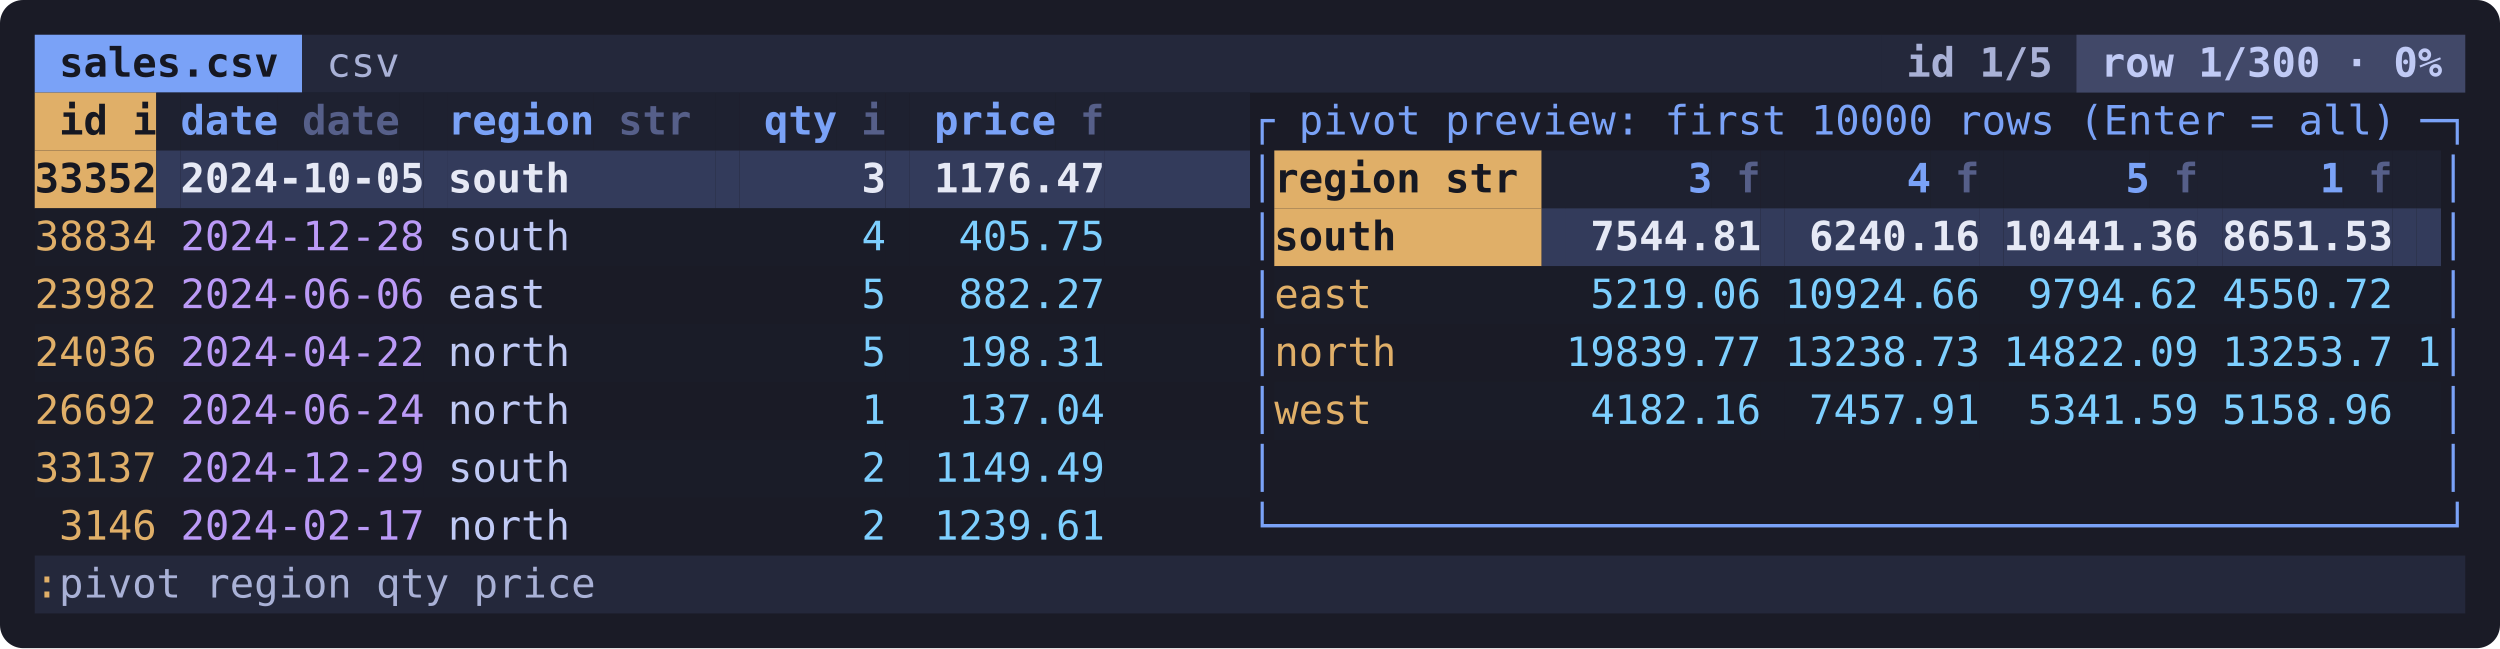
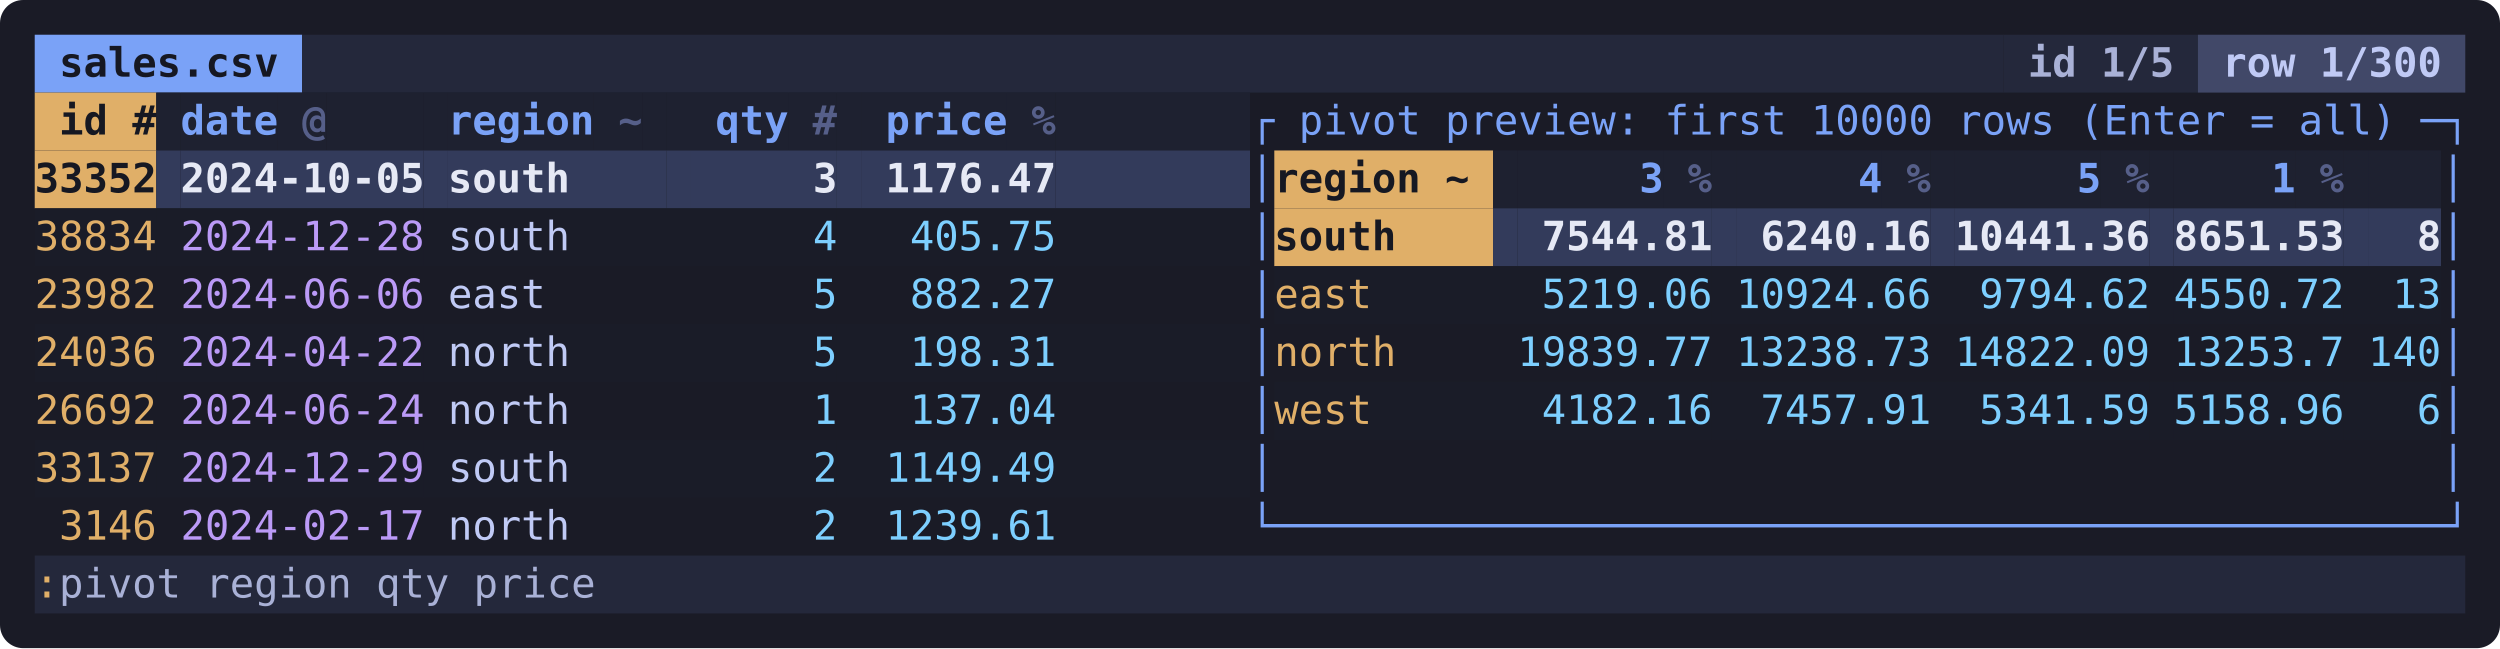
<svg xmlns="http://www.w3.org/2000/svg" width="864" height="224" viewBox="0 0 864 224" role="img" aria-label="vdrs terminal screen">
  <rect width="100%" height="100%" rx="8" fill="#1a1b26" />
  <rect x="12.0" y="12.0" width="92.4" height="20" fill="#7aa2f7" />
-   <rect x="104.4" y="12.0" width="546.0" height="20" fill="#24283b" />
-   <rect x="650.4" y="12.0" width="67.2" height="20" fill="#24283b" />
-   <rect x="717.6" y="12.0" width="134.4" height="20" fill="#414868" />
+   <rect x="104.4" y="12.0" width="588.0" height="20" fill="#24283b" />
+   <rect x="692.4" y="12.0" width="67.2" height="20" fill="#24283b" />
+   <rect x="759.6" y="12.0" width="92.4" height="20" fill="#414868" />
  <rect x="12.0" y="32.0" width="42.0" height="20" fill="#e0af68" />
  <rect x="54.0" y="32.0" width="8.4" height="20" fill="#1e2130" />
  <rect x="62.4" y="32.0" width="33.6" height="20" fill="#1e2130" />
-   <rect x="96.0" y="32.0" width="42.0" height="20" fill="#1e2130" />
-   <rect x="138.0" y="32.0" width="8.4" height="20" fill="#1e2130" />
+   <rect x="96.0" y="32.0" width="16.8" height="20" fill="#1e2130" />
+   <rect x="112.8" y="32.0" width="33.6" height="20" fill="#1e2130" />
  <rect x="146.4" y="32.0" width="8.4" height="20" fill="#1e2130" />
  <rect x="154.8" y="32.0" width="50.4" height="20" fill="#1e2130" />
-   <rect x="205.2" y="32.0" width="33.6" height="20" fill="#1e2130" />
-   <rect x="238.8" y="32.0" width="8.4" height="20" fill="#1e2130" />
-   <rect x="247.2" y="32.0" width="8.4" height="20" fill="#1e2130" />
-   <rect x="255.6" y="32.0" width="33.6" height="20" fill="#1e2130" />
-   <rect x="289.2" y="32.0" width="16.8" height="20" fill="#1e2130" />
-   <rect x="306.0" y="32.0" width="8.4" height="20" fill="#1e2130" />
-   <rect x="314.4" y="32.0" width="50.4" height="20" fill="#1e2130" />
-   <rect x="364.8" y="32.0" width="16.8" height="20" fill="#1e2130" />
-   <rect x="381.6" y="32.0" width="50.4" height="20" fill="#1e2130" />
+   <rect x="205.2" y="32.0" width="16.8" height="20" fill="#1e2130" />
+   <rect x="222.0" y="32.0" width="8.4" height="20" fill="#1e2130" />
+   <rect x="230.4" y="32.0" width="8.4" height="20" fill="#1e2130" />
+   <rect x="238.8" y="32.0" width="33.6" height="20" fill="#1e2130" />
+   <rect x="272.4" y="32.0" width="16.8" height="20" fill="#1e2130" />
+   <rect x="289.2" y="32.0" width="8.4" height="20" fill="#1e2130" />
+   <rect x="297.6" y="32.0" width="50.4" height="20" fill="#1e2130" />
+   <rect x="348.0" y="32.0" width="16.8" height="20" fill="#1e2130" />
+   <rect x="364.8" y="32.0" width="67.2" height="20" fill="#1e2130" />
  <rect x="12.0" y="52.0" width="42.0" height="20" fill="#e0af68" />
  <rect x="54.0" y="52.0" width="8.4" height="20" fill="#333b5b" />
  <rect x="62.4" y="52.0" width="84.0" height="20" fill="#333b5b" />
  <rect x="146.4" y="52.0" width="8.4" height="20" fill="#333b5b" />
-   <rect x="154.8" y="52.0" width="92.4" height="20" fill="#333b5b" />
-   <rect x="247.2" y="52.0" width="8.4" height="20" fill="#333b5b" />
-   <rect x="255.6" y="52.0" width="50.4" height="20" fill="#333b5b" />
-   <rect x="306.0" y="52.0" width="8.4" height="20" fill="#333b5b" />
-   <rect x="314.4" y="52.0" width="67.2" height="20" fill="#333b5b" />
-   <rect x="381.6" y="52.0" width="50.4" height="20" fill="#333b5b" />
-   <rect x="440.4" y="52.0" width="92.4" height="20" fill="#e0af68" />
-   <rect x="532.8" y="52.0" width="8.4" height="20" fill="#1e2130" />
-   <rect x="541.2" y="52.0" width="50.4" height="20" fill="#1e2130" />
-   <rect x="591.6" y="52.0" width="16.8" height="20" fill="#1e2130" />
-   <rect x="608.4" y="52.0" width="8.4" height="20" fill="#1e2130" />
-   <rect x="616.8" y="52.0" width="50.4" height="20" fill="#1e2130" />
-   <rect x="667.2" y="52.0" width="16.8" height="20" fill="#1e2130" />
-   <rect x="684.0" y="52.0" width="8.4" height="20" fill="#1e2130" />
-   <rect x="692.4" y="52.0" width="50.4" height="20" fill="#1e2130" />
-   <rect x="742.8" y="52.0" width="16.8" height="20" fill="#1e2130" />
-   <rect x="759.6" y="52.0" width="8.4" height="20" fill="#1e2130" />
-   <rect x="768.0" y="52.0" width="42.0" height="20" fill="#1e2130" />
-   <rect x="810.0" y="52.0" width="16.8" height="20" fill="#1e2130" />
-   <rect x="826.8" y="52.0" width="8.4" height="20" fill="#1e2130" />
-   <rect x="835.2" y="52.0" width="8.4" height="20" fill="#1e2130" />
+   <rect x="154.8" y="52.0" width="75.6" height="20" fill="#333b5b" />
+   <rect x="230.4" y="52.0" width="8.4" height="20" fill="#333b5b" />
+   <rect x="238.8" y="52.0" width="50.4" height="20" fill="#333b5b" />
+   <rect x="289.2" y="52.0" width="8.4" height="20" fill="#333b5b" />
+   <rect x="297.6" y="52.0" width="67.2" height="20" fill="#333b5b" />
+   <rect x="364.8" y="52.0" width="67.2" height="20" fill="#333b5b" />
+   <rect x="440.4" y="52.0" width="75.6" height="20" fill="#e0af68" />
+   <rect x="516.0" y="52.0" width="8.4" height="20" fill="#1e2130" />
+   <rect x="524.4" y="52.0" width="50.4" height="20" fill="#1e2130" />
+   <rect x="574.8" y="52.0" width="16.8" height="20" fill="#1e2130" />
+   <rect x="591.6" y="52.0" width="8.4" height="20" fill="#1e2130" />
+   <rect x="600.0" y="52.0" width="50.4" height="20" fill="#1e2130" />
+   <rect x="650.4" y="52.0" width="16.8" height="20" fill="#1e2130" />
+   <rect x="667.2" y="52.0" width="8.4" height="20" fill="#1e2130" />
+   <rect x="675.6" y="52.0" width="50.4" height="20" fill="#1e2130" />
+   <rect x="726.0" y="52.0" width="16.8" height="20" fill="#1e2130" />
+   <rect x="742.8" y="52.0" width="8.4" height="20" fill="#1e2130" />
+   <rect x="751.2" y="52.0" width="42.0" height="20" fill="#1e2130" />
+   <rect x="793.2" y="52.0" width="16.8" height="20" fill="#1e2130" />
+   <rect x="810.0" y="52.0" width="8.4" height="20" fill="#1e2130" />
+   <rect x="818.4" y="52.0" width="25.2" height="20" fill="#1e2130" />
  <rect x="12.0" y="72.0" width="42.0" height="20" fill="#1a1c28" />
  <rect x="54.0" y="72.0" width="8.4" height="20" fill="#1a1c28" />
  <rect x="62.4" y="72.0" width="84.0" height="20" fill="#1a1c28" />
-   <rect x="146.4" y="72.0" width="109.2" height="20" fill="#1a1c28" />
-   <rect x="255.6" y="72.0" width="50.4" height="20" fill="#1a1c28" />
-   <rect x="306.0" y="72.0" width="8.4" height="20" fill="#1a1c28" />
-   <rect x="314.4" y="72.0" width="67.2" height="20" fill="#1a1c28" />
-   <rect x="381.6" y="72.0" width="50.4" height="20" fill="#1a1c28" />
-   <rect x="440.4" y="72.0" width="92.4" height="20" fill="#e0af68" />
-   <rect x="532.8" y="72.0" width="8.4" height="20" fill="#333b5b" />
-   <rect x="541.2" y="72.0" width="67.2" height="20" fill="#333b5b" />
-   <rect x="608.4" y="72.0" width="8.4" height="20" fill="#333b5b" />
-   <rect x="616.8" y="72.0" width="67.2" height="20" fill="#333b5b" />
-   <rect x="684.0" y="72.0" width="8.4" height="20" fill="#333b5b" />
-   <rect x="692.4" y="72.0" width="67.2" height="20" fill="#333b5b" />
-   <rect x="759.6" y="72.0" width="8.4" height="20" fill="#333b5b" />
-   <rect x="768.0" y="72.0" width="58.8" height="20" fill="#333b5b" />
-   <rect x="826.8" y="72.0" width="8.4" height="20" fill="#333b5b" />
-   <rect x="835.2" y="72.0" width="8.4" height="20" fill="#333b5b" />
-   <rect x="440.4" y="92.0" width="92.4" height="20" fill="#1a1c28" />
-   <rect x="532.8" y="92.0" width="8.4" height="20" fill="#1a1c28" />
-   <rect x="541.2" y="92.0" width="67.2" height="20" fill="#1a1c28" />
-   <rect x="608.4" y="92.0" width="8.4" height="20" fill="#1a1c28" />
-   <rect x="616.8" y="92.0" width="67.2" height="20" fill="#1a1c28" />
-   <rect x="684.0" y="92.0" width="8.4" height="20" fill="#1a1c28" />
-   <rect x="692.4" y="92.0" width="67.2" height="20" fill="#1a1c28" />
-   <rect x="759.6" y="92.0" width="8.4" height="20" fill="#1a1c28" />
-   <rect x="768.0" y="92.0" width="58.8" height="20" fill="#1a1c28" />
-   <rect x="826.8" y="92.0" width="8.4" height="20" fill="#1a1c28" />
-   <rect x="835.2" y="92.0" width="8.4" height="20" fill="#1a1c28" />
+   <rect x="146.4" y="72.0" width="92.4" height="20" fill="#1a1c28" />
+   <rect x="238.8" y="72.0" width="50.4" height="20" fill="#1a1c28" />
+   <rect x="289.2" y="72.0" width="8.4" height="20" fill="#1a1c28" />
+   <rect x="297.6" y="72.0" width="67.2" height="20" fill="#1a1c28" />
+   <rect x="364.8" y="72.0" width="67.2" height="20" fill="#1a1c28" />
+   <rect x="440.4" y="72.0" width="75.6" height="20" fill="#e0af68" />
+   <rect x="516.0" y="72.0" width="8.4" height="20" fill="#333b5b" />
+   <rect x="524.4" y="72.0" width="67.2" height="20" fill="#333b5b" />
+   <rect x="591.6" y="72.0" width="8.4" height="20" fill="#333b5b" />
+   <rect x="600.0" y="72.0" width="67.2" height="20" fill="#333b5b" />
+   <rect x="667.2" y="72.0" width="8.4" height="20" fill="#333b5b" />
+   <rect x="675.6" y="72.0" width="67.2" height="20" fill="#333b5b" />
+   <rect x="742.8" y="72.0" width="8.4" height="20" fill="#333b5b" />
+   <rect x="751.2" y="72.0" width="58.8" height="20" fill="#333b5b" />
+   <rect x="810.0" y="72.0" width="8.4" height="20" fill="#333b5b" />
+   <rect x="818.4" y="72.0" width="25.2" height="20" fill="#333b5b" />
+   <rect x="440.4" y="92.0" width="75.6" height="20" fill="#1a1c28" />
+   <rect x="516.0" y="92.0" width="8.4" height="20" fill="#1a1c28" />
+   <rect x="524.4" y="92.0" width="67.2" height="20" fill="#1a1c28" />
+   <rect x="591.6" y="92.0" width="8.4" height="20" fill="#1a1c28" />
+   <rect x="600.0" y="92.0" width="67.2" height="20" fill="#1a1c28" />
+   <rect x="667.2" y="92.0" width="8.4" height="20" fill="#1a1c28" />
+   <rect x="675.6" y="92.0" width="67.2" height="20" fill="#1a1c28" />
+   <rect x="742.8" y="92.0" width="8.4" height="20" fill="#1a1c28" />
+   <rect x="751.2" y="92.0" width="58.8" height="20" fill="#1a1c28" />
+   <rect x="810.0" y="92.0" width="8.4" height="20" fill="#1a1c28" />
+   <rect x="818.4" y="92.0" width="25.2" height="20" fill="#1a1c28" />
  <rect x="12.0" y="112.0" width="42.0" height="20" fill="#1a1c28" />
  <rect x="54.0" y="112.0" width="8.4" height="20" fill="#1a1c28" />
  <rect x="62.4" y="112.0" width="84.0" height="20" fill="#1a1c28" />
-   <rect x="146.4" y="112.0" width="109.2" height="20" fill="#1a1c28" />
-   <rect x="255.6" y="112.0" width="50.4" height="20" fill="#1a1c28" />
-   <rect x="306.0" y="112.0" width="8.4" height="20" fill="#1a1c28" />
-   <rect x="314.4" y="112.0" width="67.2" height="20" fill="#1a1c28" />
-   <rect x="381.6" y="112.0" width="50.4" height="20" fill="#1a1c28" />
-   <rect x="440.4" y="132.0" width="92.4" height="20" fill="#1a1c28" />
-   <rect x="532.8" y="132.0" width="8.4" height="20" fill="#1a1c28" />
-   <rect x="541.2" y="132.0" width="67.2" height="20" fill="#1a1c28" />
-   <rect x="608.4" y="132.0" width="8.4" height="20" fill="#1a1c28" />
-   <rect x="616.8" y="132.0" width="67.2" height="20" fill="#1a1c28" />
-   <rect x="684.0" y="132.0" width="8.4" height="20" fill="#1a1c28" />
-   <rect x="692.4" y="132.0" width="67.2" height="20" fill="#1a1c28" />
-   <rect x="759.6" y="132.0" width="8.4" height="20" fill="#1a1c28" />
-   <rect x="768.0" y="132.0" width="58.8" height="20" fill="#1a1c28" />
-   <rect x="826.8" y="132.0" width="8.4" height="20" fill="#1a1c28" />
-   <rect x="835.2" y="132.0" width="8.4" height="20" fill="#1a1c28" />
+   <rect x="146.4" y="112.0" width="92.4" height="20" fill="#1a1c28" />
+   <rect x="238.8" y="112.0" width="50.4" height="20" fill="#1a1c28" />
+   <rect x="289.2" y="112.0" width="8.4" height="20" fill="#1a1c28" />
+   <rect x="297.6" y="112.0" width="67.2" height="20" fill="#1a1c28" />
+   <rect x="364.8" y="112.0" width="67.2" height="20" fill="#1a1c28" />
+   <rect x="440.4" y="132.0" width="75.6" height="20" fill="#1a1c28" />
+   <rect x="516.0" y="132.0" width="8.4" height="20" fill="#1a1c28" />
+   <rect x="524.4" y="132.0" width="67.2" height="20" fill="#1a1c28" />
+   <rect x="591.6" y="132.0" width="8.4" height="20" fill="#1a1c28" />
+   <rect x="600.0" y="132.0" width="67.2" height="20" fill="#1a1c28" />
+   <rect x="667.2" y="132.0" width="8.4" height="20" fill="#1a1c28" />
+   <rect x="675.6" y="132.0" width="67.2" height="20" fill="#1a1c28" />
+   <rect x="742.8" y="132.0" width="8.4" height="20" fill="#1a1c28" />
+   <rect x="751.2" y="132.0" width="58.8" height="20" fill="#1a1c28" />
+   <rect x="810.0" y="132.0" width="8.4" height="20" fill="#1a1c28" />
+   <rect x="818.4" y="132.0" width="25.2" height="20" fill="#1a1c28" />
  <rect x="12.0" y="152.0" width="42.0" height="20" fill="#1a1c28" />
  <rect x="54.0" y="152.0" width="8.4" height="20" fill="#1a1c28" />
  <rect x="62.4" y="152.0" width="84.0" height="20" fill="#1a1c28" />
-   <rect x="146.4" y="152.0" width="109.2" height="20" fill="#1a1c28" />
-   <rect x="255.6" y="152.0" width="50.4" height="20" fill="#1a1c28" />
-   <rect x="306.0" y="152.0" width="8.4" height="20" fill="#1a1c28" />
-   <rect x="314.4" y="152.0" width="67.2" height="20" fill="#1a1c28" />
-   <rect x="381.6" y="152.0" width="50.4" height="20" fill="#1a1c28" />
+   <rect x="146.4" y="152.0" width="92.4" height="20" fill="#1a1c28" />
+   <rect x="238.8" y="152.0" width="50.4" height="20" fill="#1a1c28" />
+   <rect x="289.2" y="152.0" width="8.4" height="20" fill="#1a1c28" />
+   <rect x="297.6" y="152.0" width="67.2" height="20" fill="#1a1c28" />
+   <rect x="364.8" y="152.0" width="67.2" height="20" fill="#1a1c28" />
  <rect x="12.0" y="192.0" width="8.4" height="20" fill="#24283b" />
  <rect x="20.4" y="192.0" width="831.6" height="20" fill="#24283b" />
  <g font-family="ui-monospace, 'JetBrains Mono', 'SF Mono', Menlo, Consolas, 'DejaVu Sans Mono', monospace" font-size="14" xml:space="preserve">
    <text x="12.0" y="26.5" textLength="92.4" fill="#161822" font-weight="700"> sales.csv </text>
-     <text x="104.4" y="26.5" textLength="546.0" fill="#a9b1d6"> csv                                                             </text>
-     <text x="650.4" y="26.5" textLength="67.2" fill="#a9b1d6" font-weight="700"> id 1/5 </text>
-     <text x="717.6" y="26.5" textLength="134.4" fill="#c0caf5" font-weight="700"> row 1/300 · 0% </text>
-     <text x="12.0" y="46.5" textLength="42.0" fill="#161822" font-weight="700"> id i</text>
+     <text x="692.4" y="26.5" textLength="67.2" fill="#a9b1d6" font-weight="700"> id 1/5 </text>
+     <text x="759.6" y="26.5" textLength="92.4" fill="#c0caf5" font-weight="700"> row 1/300 </text>
+     <text x="12.0" y="46.5" textLength="42.0" fill="#161822" font-weight="700"> id #</text>
    <text x="62.4" y="46.5" textLength="33.6" fill="#7aa2f7" font-weight="700">date</text>
-     <text x="96.0" y="46.5" textLength="42.0" fill="#565f89" font-weight="700"> date</text>
+     <text x="96.0" y="46.5" textLength="16.8" fill="#565f89" font-weight="700"> @</text>
    <text x="154.8" y="46.5" textLength="50.4" fill="#7aa2f7" font-weight="700">region</text>
-     <text x="205.2" y="46.5" textLength="33.6" fill="#565f89" font-weight="700"> str</text>
-     <text x="255.6" y="46.5" textLength="33.6" fill="#7aa2f7" font-weight="700"> qty</text>
-     <text x="289.2" y="46.5" textLength="16.8" fill="#565f89" font-weight="700"> i</text>
-     <text x="314.4" y="46.5" textLength="50.4" fill="#7aa2f7" font-weight="700"> price</text>
-     <text x="364.8" y="46.5" textLength="16.8" fill="#565f89" font-weight="700"> f</text>
+     <text x="205.2" y="46.5" textLength="16.8" fill="#565f89" font-weight="700"> ~</text>
+     <text x="238.8" y="46.5" textLength="33.6" fill="#7aa2f7" font-weight="700"> qty</text>
+     <text x="272.4" y="46.5" textLength="16.8" fill="#565f89" font-weight="700"> #</text>
+     <text x="297.6" y="46.5" textLength="50.4" fill="#7aa2f7" font-weight="700"> price</text>
+     <text x="348.0" y="46.5" textLength="16.8" fill="#565f89" font-weight="700"> %</text>
    <text x="432.0" y="46.5" textLength="420.0" fill="#7aa2f7">┌ pivot preview: first 10000 rows (Enter = all) ─┐</text>
    <text x="12.0" y="66.5" textLength="42.0" fill="#161822" font-weight="700">33352</text>
    <text x="62.4" y="66.5" textLength="84.0" fill="#e6e9f5" font-weight="700">2024-10-05</text>
-     <text x="154.8" y="66.5" textLength="92.4" fill="#e6e9f5" font-weight="700">south      </text>
-     <text x="255.6" y="66.5" textLength="50.4" fill="#e6e9f5" font-weight="700">     3</text>
-     <text x="314.4" y="66.5" textLength="67.2" fill="#e6e9f5" font-weight="700"> 1176.47</text>
+     <text x="154.8" y="66.5" textLength="75.6" fill="#e6e9f5" font-weight="700">south    </text>
+     <text x="238.8" y="66.5" textLength="50.4" fill="#e6e9f5" font-weight="700">     3</text>
+     <text x="297.6" y="66.5" textLength="67.2" fill="#e6e9f5" font-weight="700"> 1176.47</text>
    <text x="432.0" y="66.5" textLength="8.4" fill="#7aa2f7">│</text>
-     <text x="440.4" y="66.5" textLength="92.4" fill="#161822" font-weight="700">region str </text>
-     <text x="541.2" y="66.5" textLength="50.4" fill="#7aa2f7" font-weight="700">     3</text>
-     <text x="591.6" y="66.5" textLength="16.8" fill="#565f89" font-weight="700"> f</text>
-     <text x="616.8" y="66.5" textLength="50.4" fill="#7aa2f7" font-weight="700">     4</text>
-     <text x="667.2" y="66.5" textLength="16.8" fill="#565f89" font-weight="700"> f</text>
-     <text x="692.4" y="66.5" textLength="50.4" fill="#7aa2f7" font-weight="700">     5</text>
-     <text x="742.8" y="66.5" textLength="16.8" fill="#565f89" font-weight="700"> f</text>
-     <text x="768.0" y="66.5" textLength="42.0" fill="#7aa2f7" font-weight="700">    1</text>
-     <text x="810.0" y="66.5" textLength="16.8" fill="#565f89" font-weight="700"> f</text>
+     <text x="440.4" y="66.5" textLength="75.6" fill="#161822" font-weight="700">region ~ </text>
+     <text x="524.4" y="66.5" textLength="50.4" fill="#7aa2f7" font-weight="700">     3</text>
+     <text x="574.8" y="66.5" textLength="16.8" fill="#565f89" font-weight="700"> %</text>
+     <text x="600.0" y="66.5" textLength="50.4" fill="#7aa2f7" font-weight="700">     4</text>
+     <text x="650.4" y="66.5" textLength="16.8" fill="#565f89" font-weight="700"> %</text>
+     <text x="675.6" y="66.5" textLength="50.4" fill="#7aa2f7" font-weight="700">     5</text>
+     <text x="726.0" y="66.5" textLength="16.8" fill="#565f89" font-weight="700"> %</text>
+     <text x="751.2" y="66.5" textLength="42.0" fill="#7aa2f7" font-weight="700">    1</text>
+     <text x="793.2" y="66.5" textLength="16.8" fill="#565f89" font-weight="700"> %</text>
    <text x="843.6" y="66.5" textLength="8.4" fill="#7aa2f7">│</text>
    <text x="12.0" y="86.5" textLength="42.0" fill="#e0af68">38834</text>
    <text x="62.4" y="86.5" textLength="84.0" fill="#bb9af7">2024-12-28</text>
-     <text x="146.4" y="86.5" textLength="109.2" fill="#c0caf5"> south       </text>
-     <text x="255.6" y="86.5" textLength="50.4" fill="#7dcfff">     4</text>
-     <text x="314.4" y="86.5" textLength="67.2" fill="#7dcfff">  405.75</text>
+     <text x="146.4" y="86.5" textLength="92.4" fill="#c0caf5"> south     </text>
+     <text x="238.8" y="86.5" textLength="50.4" fill="#7dcfff">     4</text>
+     <text x="297.6" y="86.5" textLength="67.2" fill="#7dcfff">  405.75</text>
    <text x="432.0" y="86.5" textLength="8.4" fill="#7aa2f7">│</text>
-     <text x="440.4" y="86.5" textLength="92.4" fill="#161822" font-weight="700">south      </text>
-     <text x="541.2" y="86.5" textLength="67.2" fill="#e6e9f5" font-weight="700"> 7544.81</text>
-     <text x="616.8" y="86.5" textLength="67.2" fill="#e6e9f5" font-weight="700"> 6240.16</text>
-     <text x="692.4" y="86.5" textLength="67.2" fill="#e6e9f5" font-weight="700">10441.36</text>
-     <text x="768.0" y="86.5" textLength="58.8" fill="#e6e9f5" font-weight="700">8651.53</text>
+     <text x="440.4" y="86.5" textLength="75.6" fill="#161822" font-weight="700">south    </text>
+     <text x="524.4" y="86.5" textLength="67.2" fill="#e6e9f5" font-weight="700"> 7544.81</text>
+     <text x="600.0" y="86.5" textLength="67.2" fill="#e6e9f5" font-weight="700"> 6240.16</text>
+     <text x="675.6" y="86.5" textLength="67.2" fill="#e6e9f5" font-weight="700">10441.36</text>
+     <text x="751.2" y="86.5" textLength="58.8" fill="#e6e9f5" font-weight="700">8651.53</text>
+     <text x="818.4" y="86.5" textLength="25.2" fill="#e6e9f5" font-weight="700">  8</text>
    <text x="843.6" y="86.5" textLength="8.4" fill="#7aa2f7">│</text>
    <text x="12.0" y="106.5" textLength="42.0" fill="#e0af68">23982</text>
    <text x="62.4" y="106.5" textLength="84.0" fill="#bb9af7">2024-06-06</text>
-     <text x="146.4" y="106.5" textLength="109.2" fill="#c0caf5"> east        </text>
-     <text x="255.6" y="106.5" textLength="50.4" fill="#7dcfff">     5</text>
-     <text x="314.4" y="106.5" textLength="67.2" fill="#7dcfff">  882.27</text>
+     <text x="146.4" y="106.5" textLength="92.4" fill="#c0caf5"> east      </text>
+     <text x="238.8" y="106.5" textLength="50.4" fill="#7dcfff">     5</text>
+     <text x="297.6" y="106.5" textLength="67.2" fill="#7dcfff">  882.27</text>
    <text x="432.0" y="106.5" textLength="8.4" fill="#7aa2f7">│</text>
-     <text x="440.4" y="106.5" textLength="92.4" fill="#e0af68">east       </text>
-     <text x="541.2" y="106.5" textLength="67.2" fill="#7dcfff"> 5219.06</text>
-     <text x="616.8" y="106.5" textLength="67.2" fill="#7dcfff">10924.66</text>
-     <text x="692.4" y="106.5" textLength="67.2" fill="#7dcfff"> 9794.62</text>
-     <text x="768.0" y="106.5" textLength="58.8" fill="#7dcfff">4550.72</text>
+     <text x="440.4" y="106.5" textLength="75.6" fill="#e0af68">east     </text>
+     <text x="524.4" y="106.5" textLength="67.2" fill="#7dcfff"> 5219.06</text>
+     <text x="600.0" y="106.5" textLength="67.2" fill="#7dcfff">10924.66</text>
+     <text x="675.6" y="106.5" textLength="67.2" fill="#7dcfff"> 9794.62</text>
+     <text x="751.2" y="106.5" textLength="58.8" fill="#7dcfff">4550.72</text>
+     <text x="818.4" y="106.5" textLength="25.2" fill="#7dcfff"> 13</text>
    <text x="843.6" y="106.5" textLength="8.4" fill="#7aa2f7">│</text>
    <text x="12.0" y="126.5" textLength="42.0" fill="#e0af68">24036</text>
    <text x="62.4" y="126.5" textLength="84.0" fill="#bb9af7">2024-04-22</text>
-     <text x="146.4" y="126.5" textLength="109.2" fill="#c0caf5"> north       </text>
-     <text x="255.6" y="126.5" textLength="50.4" fill="#7dcfff">     5</text>
-     <text x="314.4" y="126.5" textLength="67.2" fill="#7dcfff">  198.31</text>
+     <text x="146.4" y="126.5" textLength="92.4" fill="#c0caf5"> north     </text>
+     <text x="238.8" y="126.5" textLength="50.4" fill="#7dcfff">     5</text>
+     <text x="297.6" y="126.5" textLength="67.2" fill="#7dcfff">  198.31</text>
    <text x="432.0" y="126.5" textLength="8.4" fill="#7aa2f7">│</text>
-     <text x="440.4" y="126.5" textLength="92.4" fill="#e0af68">north      </text>
-     <text x="541.2" y="126.5" textLength="67.2" fill="#7dcfff">19839.77</text>
-     <text x="616.8" y="126.5" textLength="67.2" fill="#7dcfff">13238.73</text>
-     <text x="692.4" y="126.5" textLength="67.2" fill="#7dcfff">14822.09</text>
-     <text x="768.0" y="126.5" textLength="58.8" fill="#7dcfff">13253.7</text>
-     <text x="835.2" y="126.5" textLength="8.4" fill="#7dcfff">1</text>
+     <text x="440.4" y="126.5" textLength="75.6" fill="#e0af68">north    </text>
+     <text x="524.4" y="126.5" textLength="67.2" fill="#7dcfff">19839.77</text>
+     <text x="600.0" y="126.5" textLength="67.2" fill="#7dcfff">13238.73</text>
+     <text x="675.6" y="126.5" textLength="67.2" fill="#7dcfff">14822.09</text>
+     <text x="751.2" y="126.5" textLength="58.8" fill="#7dcfff">13253.7</text>
+     <text x="818.4" y="126.5" textLength="25.2" fill="#7dcfff">140</text>
    <text x="843.6" y="126.5" textLength="8.4" fill="#7aa2f7">│</text>
    <text x="12.0" y="146.5" textLength="42.0" fill="#e0af68">26692</text>
    <text x="62.4" y="146.5" textLength="84.0" fill="#bb9af7">2024-06-24</text>
-     <text x="146.4" y="146.5" textLength="109.2" fill="#c0caf5"> north       </text>
-     <text x="255.6" y="146.5" textLength="50.4" fill="#7dcfff">     1</text>
-     <text x="314.4" y="146.5" textLength="67.2" fill="#7dcfff">  137.04</text>
+     <text x="146.4" y="146.5" textLength="92.4" fill="#c0caf5"> north     </text>
+     <text x="238.8" y="146.5" textLength="50.4" fill="#7dcfff">     1</text>
+     <text x="297.6" y="146.5" textLength="67.2" fill="#7dcfff">  137.04</text>
    <text x="432.0" y="146.5" textLength="8.4" fill="#7aa2f7">│</text>
-     <text x="440.4" y="146.5" textLength="92.4" fill="#e0af68">west       </text>
-     <text x="541.2" y="146.5" textLength="67.2" fill="#7dcfff"> 4182.16</text>
-     <text x="616.8" y="146.5" textLength="67.2" fill="#7dcfff"> 7457.91</text>
-     <text x="692.4" y="146.5" textLength="67.2" fill="#7dcfff"> 5341.59</text>
-     <text x="768.0" y="146.5" textLength="58.8" fill="#7dcfff">5158.96</text>
+     <text x="440.4" y="146.5" textLength="75.6" fill="#e0af68">west     </text>
+     <text x="524.4" y="146.5" textLength="67.2" fill="#7dcfff"> 4182.16</text>
+     <text x="600.0" y="146.5" textLength="67.2" fill="#7dcfff"> 7457.91</text>
+     <text x="675.6" y="146.5" textLength="67.2" fill="#7dcfff"> 5341.59</text>
+     <text x="751.2" y="146.5" textLength="58.8" fill="#7dcfff">5158.96</text>
+     <text x="818.4" y="146.5" textLength="25.2" fill="#7dcfff">  6</text>
    <text x="843.6" y="146.5" textLength="8.4" fill="#7aa2f7">│</text>
    <text x="12.0" y="166.5" textLength="42.0" fill="#e0af68">33137</text>
    <text x="62.4" y="166.5" textLength="84.0" fill="#bb9af7">2024-12-29</text>
-     <text x="146.4" y="166.5" textLength="109.2" fill="#c0caf5"> south       </text>
-     <text x="255.6" y="166.5" textLength="50.4" fill="#7dcfff">     2</text>
-     <text x="314.4" y="166.5" textLength="67.2" fill="#7dcfff"> 1149.49</text>
+     <text x="146.4" y="166.5" textLength="92.4" fill="#c0caf5"> south     </text>
+     <text x="238.8" y="166.5" textLength="50.4" fill="#7dcfff">     2</text>
+     <text x="297.6" y="166.5" textLength="67.2" fill="#7dcfff"> 1149.49</text>
    <text x="432.0" y="166.5" textLength="8.4" fill="#7aa2f7">│</text>
    <text x="843.6" y="166.5" textLength="8.4" fill="#7aa2f7">│</text>
    <text x="12.0" y="186.5" textLength="42.0" fill="#e0af68"> 3146</text>
    <text x="62.4" y="186.5" textLength="84.0" fill="#bb9af7">2024-02-17</text>
-     <text x="146.4" y="186.5" textLength="109.2" fill="#c0caf5"> north       </text>
-     <text x="255.6" y="186.5" textLength="50.4" fill="#7dcfff">     2</text>
-     <text x="314.4" y="186.5" textLength="67.2" fill="#7dcfff"> 1239.61</text>
+     <text x="146.4" y="186.5" textLength="92.4" fill="#c0caf5"> north     </text>
+     <text x="238.8" y="186.5" textLength="50.4" fill="#7dcfff">     2</text>
+     <text x="297.6" y="186.5" textLength="67.2" fill="#7dcfff"> 1239.61</text>
    <text x="432.0" y="186.5" textLength="420.0" fill="#7aa2f7">└────────────────────────────────────────────────┘</text>
    <text x="12.0" y="206.5" textLength="8.4" fill="#e0af68">:</text>
    <text x="20.4" y="206.5" textLength="831.6" fill="#a9b1d6">pivot region qty price                                                                             </text>
  </g>
</svg>
